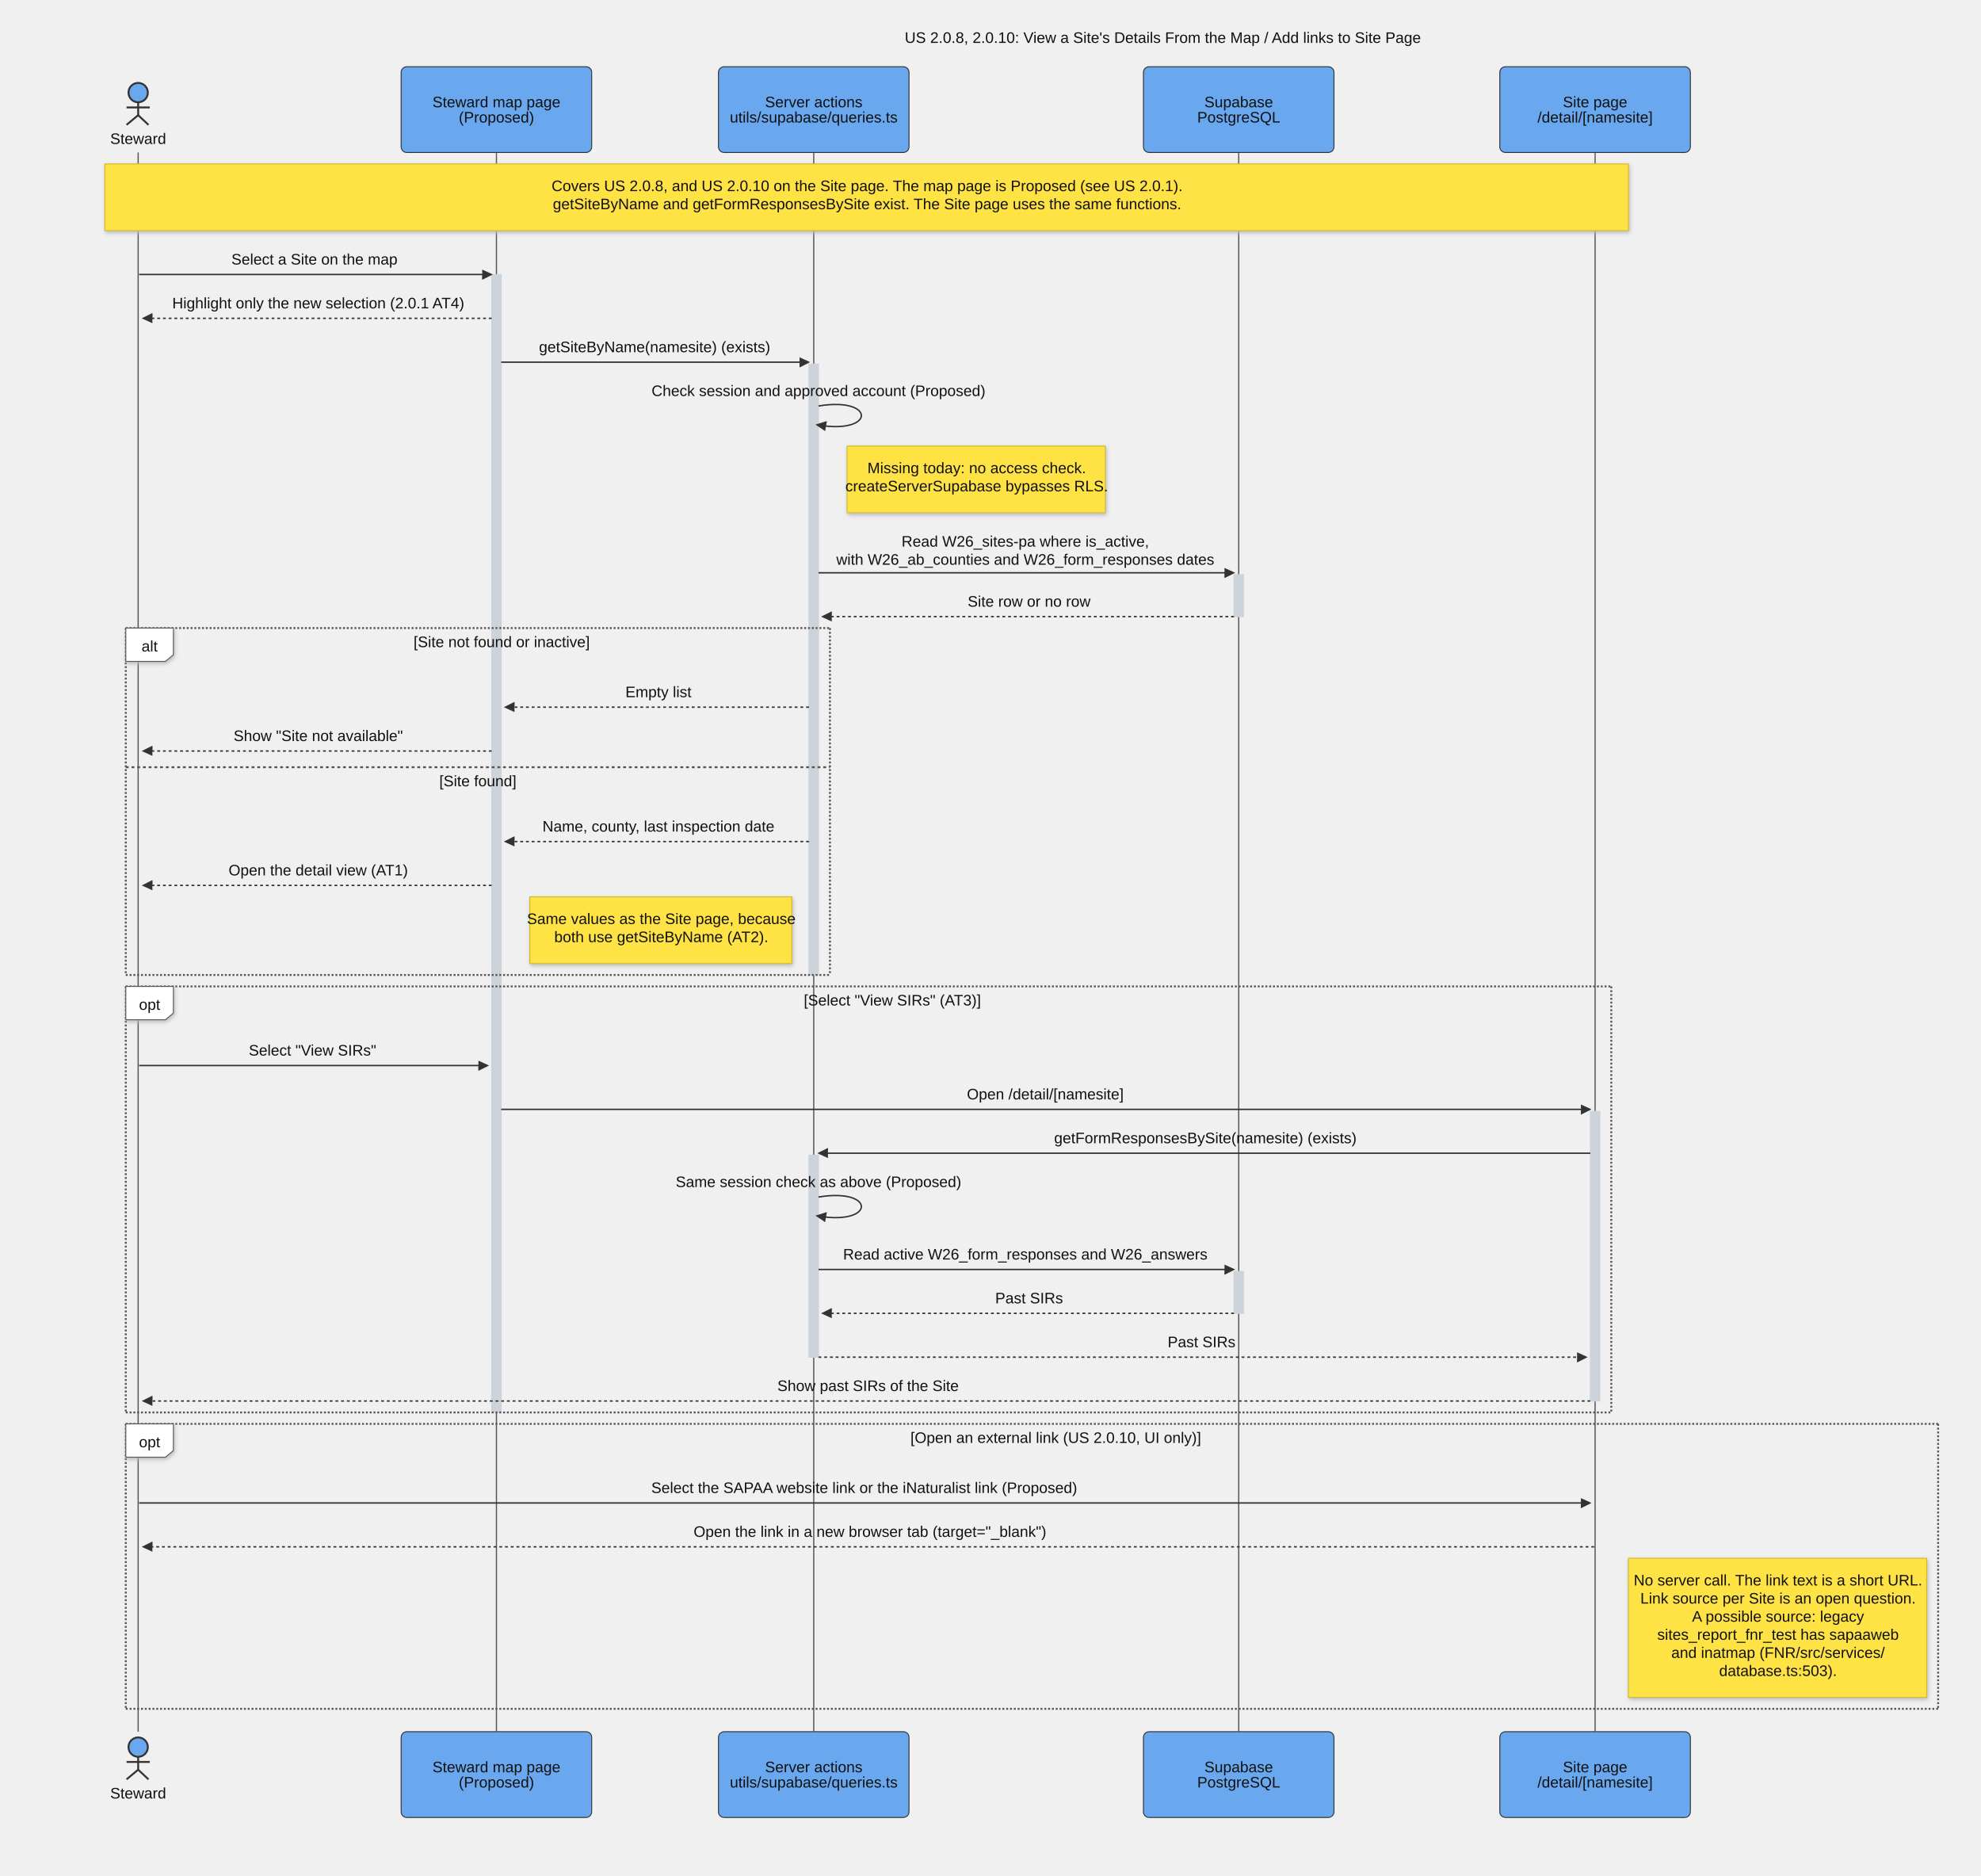
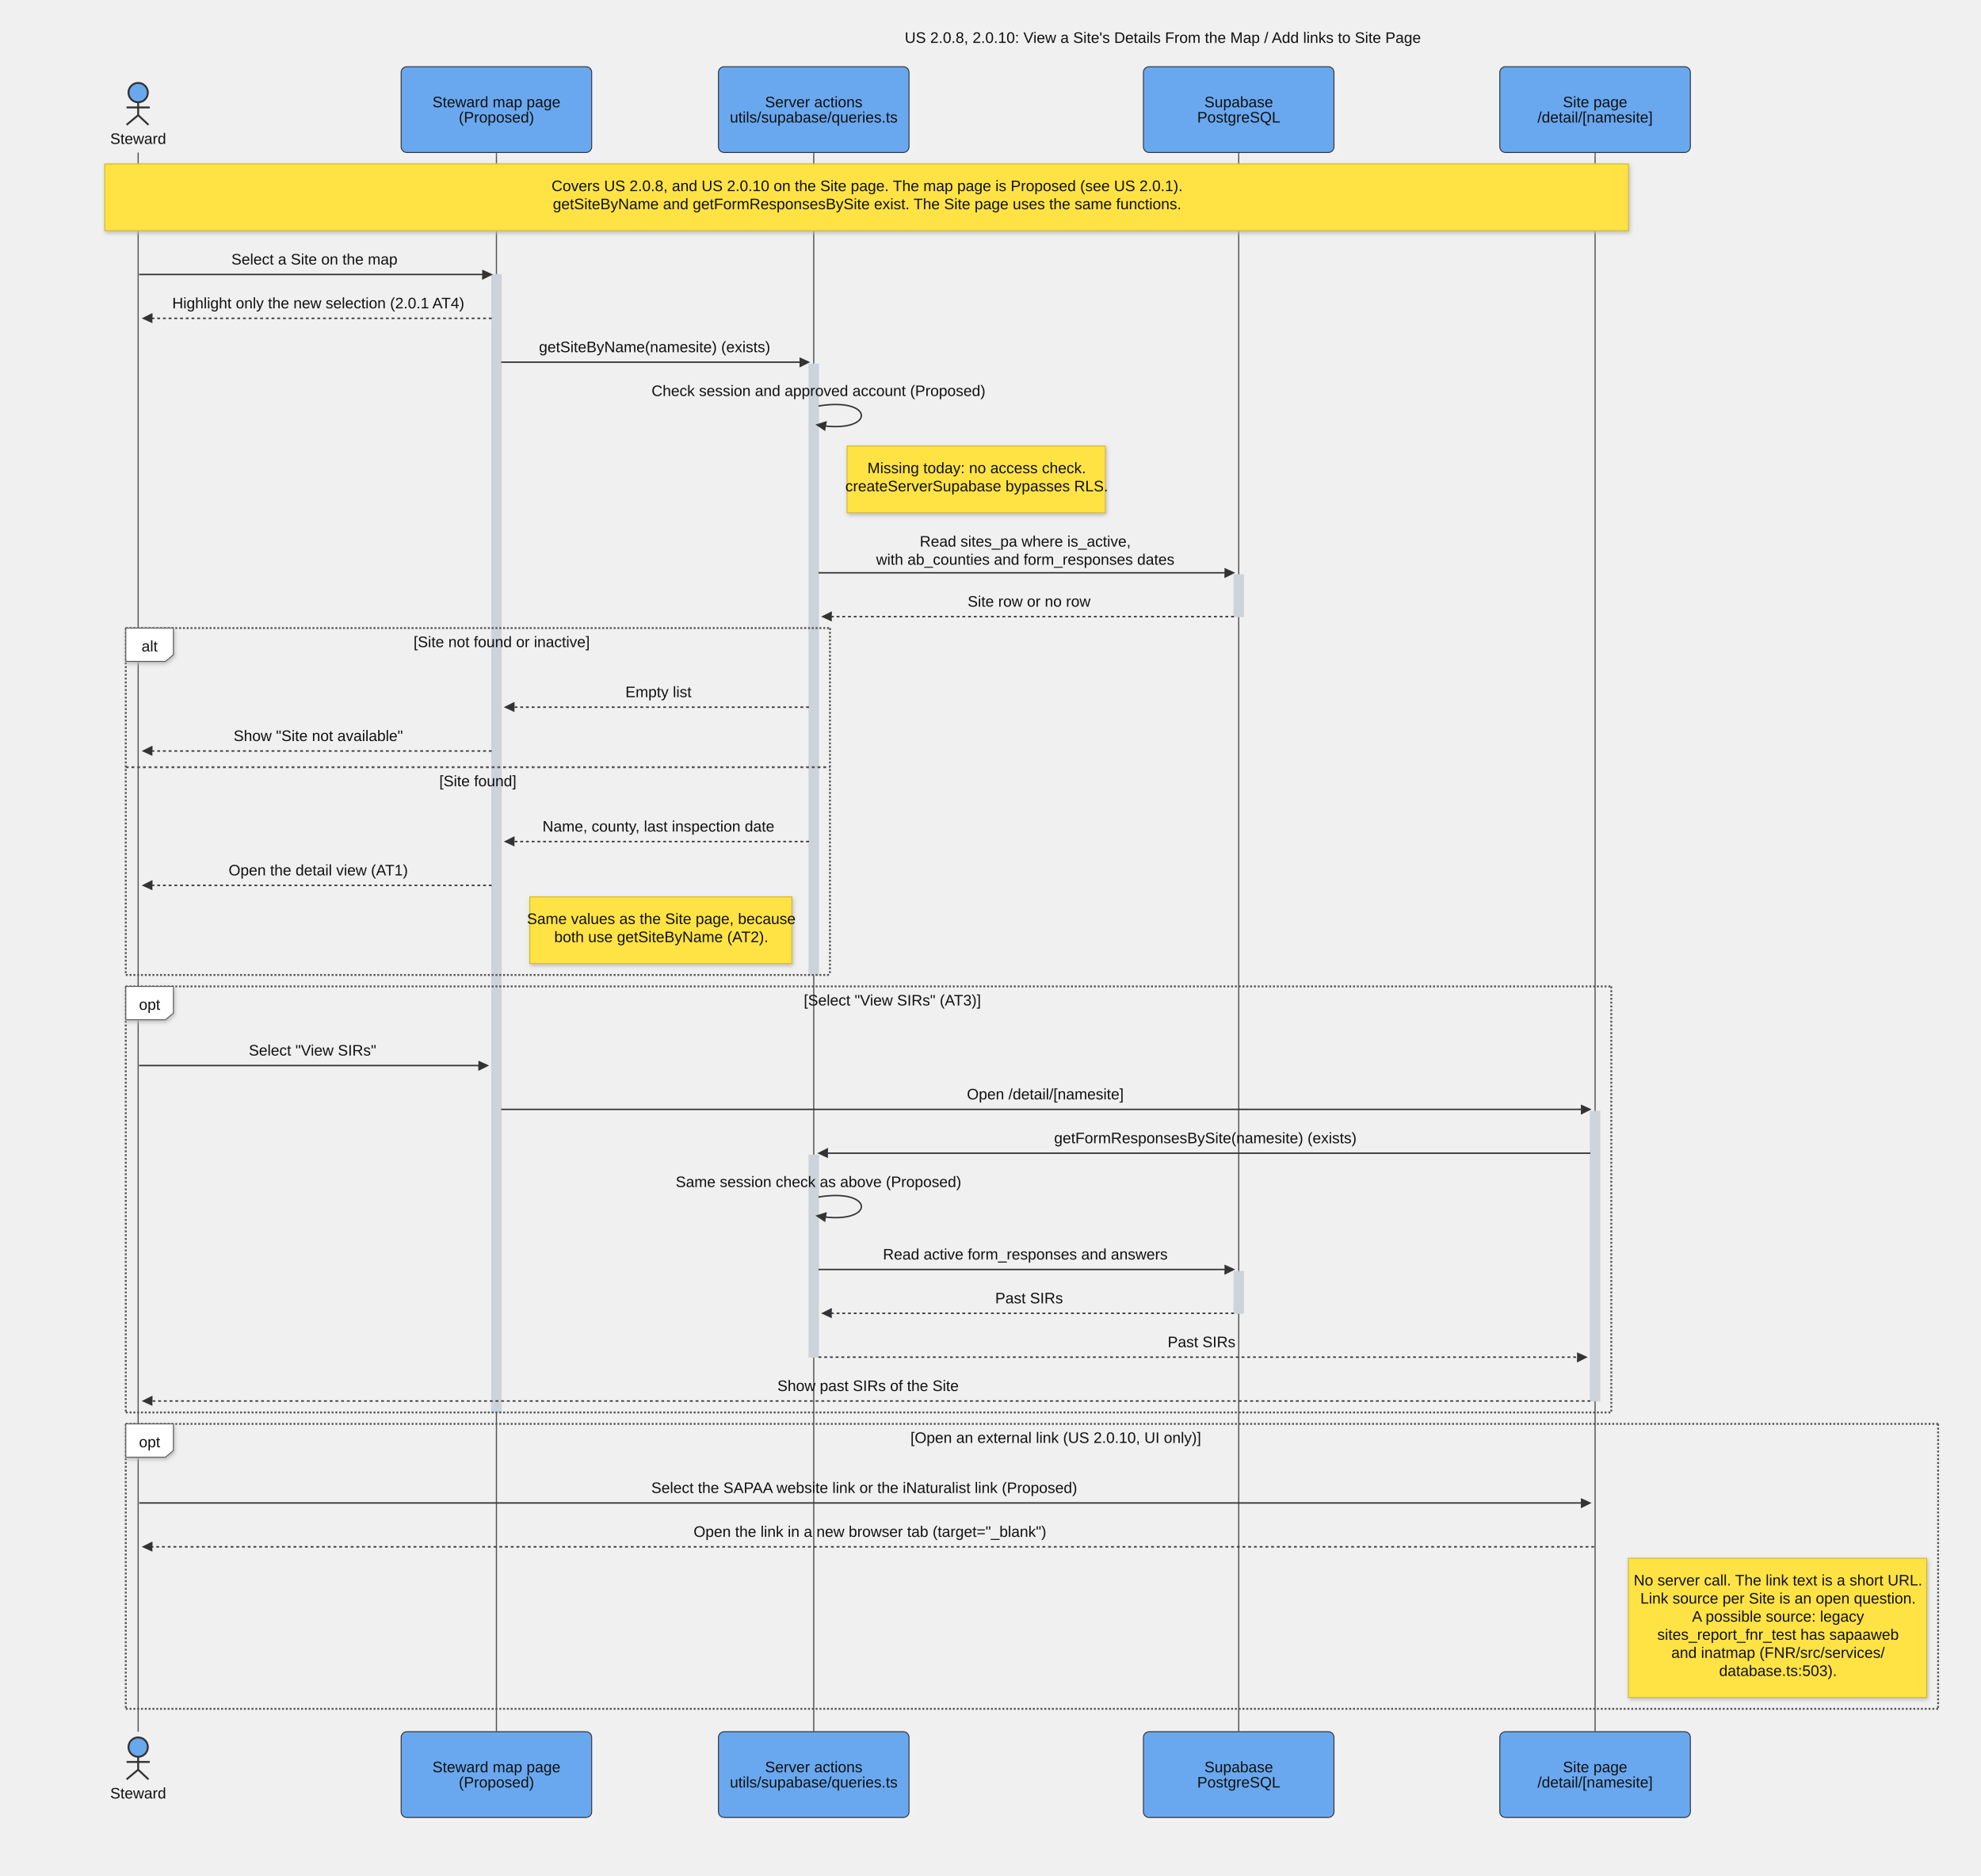
<svg xmlns="http://www.w3.org/2000/svg" id="my-svg" width="100%" style="max-width: 2079px; background-color: white;" viewBox="-45 -70 2079 1968" role="graphics-document document" aria-roledescription="sequence">
  <g>
    <rect x="1529" y="1747" fill="#eaeaea" stroke="#666" width="200" height="90" name="Site" rx="6" ry="6" class="actor actor-bottom" data-look="neo" filter="url(#my-svg-drop-shadow)" />
    <text x="1629" y="1792" dominant-baseline="central" alignment-baseline="central" class="actor actor-box" style="text-anchor: middle; font-size: 16px; font-weight: 400;">
      <tspan x="1629" dy="-8">Site page</tspan>
    </text>
    <text x="1629" y="1792" dominant-baseline="central" alignment-baseline="central" class="actor actor-box" style="text-anchor: middle; font-size: 16px; font-weight: 400;">
      <tspan x="1629" dy="8">/detail/[namesite]</tspan>
    </text>
  </g>
  <g>
    <rect x="1155" y="1747" fill="#eaeaea" stroke="#666" width="200" height="90" name="DB" rx="6" ry="6" class="actor actor-bottom" data-look="neo" filter="url(#my-svg-drop-shadow)" />
    <text x="1255" y="1792" dominant-baseline="central" alignment-baseline="central" class="actor actor-box" style="text-anchor: middle; font-size: 16px; font-weight: 400;">
      <tspan x="1255" dy="-8">Supabase</tspan>
    </text>
    <text x="1255" y="1792" dominant-baseline="central" alignment-baseline="central" class="actor actor-box" style="text-anchor: middle; font-size: 16px; font-weight: 400;">
      <tspan x="1255" dy="8">PostgreSQL</tspan>
    </text>
  </g>
  <g>
    <rect x="709" y="1747" fill="#eaeaea" stroke="#666" width="200" height="90" name="Actions" rx="6" ry="6" class="actor actor-bottom" data-look="neo" filter="url(#my-svg-drop-shadow)" />
    <text x="809" y="1792" dominant-baseline="central" alignment-baseline="central" class="actor actor-box" style="text-anchor: middle; font-size: 16px; font-weight: 400;">
      <tspan x="809" dy="-8">Server actions</tspan>
    </text>
    <text x="809" y="1792" dominant-baseline="central" alignment-baseline="central" class="actor actor-box" style="text-anchor: middle; font-size: 16px; font-weight: 400;">
      <tspan x="809" dy="8">utils/supabase/queries.ts</tspan>
    </text>
  </g>
  <g>
    <rect x="376" y="1747" fill="#eaeaea" stroke="#666" width="200" height="90" name="Map" rx="6" ry="6" class="actor actor-bottom" data-look="neo" filter="url(#my-svg-drop-shadow)" />
    <text x="476" y="1792" dominant-baseline="central" alignment-baseline="central" class="actor actor-box" style="text-anchor: middle; font-size: 16px; font-weight: 400;">
      <tspan x="476" dy="-8">Steward map page</tspan>
    </text>
    <text x="476" y="1792" dominant-baseline="central" alignment-baseline="central" class="actor actor-box" style="text-anchor: middle; font-size: 16px; font-weight: 400;">
      <tspan x="476" dy="8">(Proposed)</tspan>
    </text>
  </g>
  <g />
  <g>
    <line id="actor4" x1="1629" y1="90" x2="1629" y2="1747" class="actor-line 200" stroke-width="0.5px" stroke="#999" name="Site" data-et="life-line" data-id="Site" />
    <g id="root-4" data-look="neo" data-et="participant" data-type="participant" data-id="Site">
      <rect x="1529" y="0" fill="#eaeaea" stroke="#666" width="200" height="90" name="Site" rx="6" ry="6" class="actor actor-top" data-look="neo" filter="url(#my-svg-drop-shadow)" />
      <text x="1629" y="45" dominant-baseline="central" alignment-baseline="central" class="actor actor-box" style="text-anchor: middle; font-size: 16px; font-weight: 400;">
        <tspan x="1629" dy="-8">Site page</tspan>
      </text>
      <text x="1629" y="45" dominant-baseline="central" alignment-baseline="central" class="actor actor-box" style="text-anchor: middle; font-size: 16px; font-weight: 400;">
        <tspan x="1629" dy="8">/detail/[namesite]</tspan>
      </text>
    </g>
  </g>
  <g>
    <line id="actor3" x1="1255" y1="90" x2="1255" y2="1747" class="actor-line 200" stroke-width="0.5px" stroke="#999" name="DB" data-et="life-line" data-id="DB" />
    <g id="root-3" data-look="neo" data-et="participant" data-type="participant" data-id="DB">
      <rect x="1155" y="0" fill="#eaeaea" stroke="#666" width="200" height="90" name="DB" rx="6" ry="6" class="actor actor-top" data-look="neo" filter="url(#my-svg-drop-shadow)" />
      <text x="1255" y="45" dominant-baseline="central" alignment-baseline="central" class="actor actor-box" style="text-anchor: middle; font-size: 16px; font-weight: 400;">
        <tspan x="1255" dy="-8">Supabase</tspan>
      </text>
      <text x="1255" y="45" dominant-baseline="central" alignment-baseline="central" class="actor actor-box" style="text-anchor: middle; font-size: 16px; font-weight: 400;">
        <tspan x="1255" dy="8">PostgreSQL</tspan>
      </text>
    </g>
  </g>
  <g>
    <line id="actor2" x1="809" y1="90" x2="809" y2="1747" class="actor-line 200" stroke-width="0.5px" stroke="#999" name="Actions" data-et="life-line" data-id="Actions" />
    <g id="root-2" data-look="neo" data-et="participant" data-type="participant" data-id="Actions">
      <rect x="709" y="0" fill="#eaeaea" stroke="#666" width="200" height="90" name="Actions" rx="6" ry="6" class="actor actor-top" data-look="neo" filter="url(#my-svg-drop-shadow)" />
      <text x="809" y="45" dominant-baseline="central" alignment-baseline="central" class="actor actor-box" style="text-anchor: middle; font-size: 16px; font-weight: 400;">
        <tspan x="809" dy="-8">Server actions</tspan>
      </text>
      <text x="809" y="45" dominant-baseline="central" alignment-baseline="central" class="actor actor-box" style="text-anchor: middle; font-size: 16px; font-weight: 400;">
        <tspan x="809" dy="8">utils/supabase/queries.ts</tspan>
      </text>
    </g>
  </g>
  <g>
    <line id="actor1" x1="476" y1="90" x2="476" y2="1747" class="actor-line 200" stroke-width="0.5px" stroke="#999" name="Map" data-et="life-line" data-id="Map" />
    <g id="root-1" data-look="neo" data-et="participant" data-type="participant" data-id="Map">
      <rect x="376" y="0" fill="#eaeaea" stroke="#666" width="200" height="90" name="Map" rx="6" ry="6" class="actor actor-top" data-look="neo" filter="url(#my-svg-drop-shadow)" />
      <text x="476" y="45" dominant-baseline="central" alignment-baseline="central" class="actor actor-box" style="text-anchor: middle; font-size: 16px; font-weight: 400;">
        <tspan x="476" dy="-8">Steward map page</tspan>
      </text>
      <text x="476" y="45" dominant-baseline="central" alignment-baseline="central" class="actor actor-box" style="text-anchor: middle; font-size: 16px; font-weight: 400;">
        <tspan x="476" dy="8">(Proposed)</tspan>
      </text>
    </g>
  </g>
  <g>
    <line id="actor0" x1="100" y1="90" x2="100" y2="1747" class="actor-line 200" stroke-width="0.5px" stroke="#999" name="Steward" data-et="life-line" data-id="Steward" />
  </g>
  <style>#my-svg{font-family:"trebuchet ms",verdana,arial,sans-serif;font-size:16px;fill:#111111;}@keyframes edge-animation-frame{from{stroke-dashoffset:0;}}@keyframes dash{to{stroke-dashoffset:0;}}#my-svg .edge-animation-slow{stroke-dasharray:9,5!important;stroke-dashoffset:900;animation:dash 50s linear infinite;stroke-linecap:round;}#my-svg .edge-animation-fast{stroke-dasharray:9,5!important;stroke-dashoffset:900;animation:dash 20s linear infinite;stroke-linecap:round;}#my-svg .error-icon{fill:hsl(31.791, 80.723%, 72.451%);}#my-svg .error-text{fill:rgb(13.542, 66.864, 126.958);stroke:rgb(13.542, 66.864, 126.958);}#my-svg .edge-thickness-normal{stroke-width:1px;}#my-svg .edge-thickness-thick{stroke-width:3.5px;}#my-svg .edge-pattern-solid{stroke-dasharray:0;}#my-svg .edge-thickness-invisible{stroke-width:0;fill:none;}#my-svg .edge-pattern-dashed{stroke-dasharray:3;}#my-svg .edge-pattern-dotted{stroke-dasharray:2;}#my-svg .marker{fill:#000000;stroke:#000000;}#my-svg .marker.cross{stroke:#000000;}#my-svg svg{font-family:"trebuchet ms",verdana,arial,sans-serif;font-size:16px;}#my-svg p{margin:0;}#my-svg .actor{stroke:#333333;fill:#69a8ef;stroke-width:1;}#my-svg rect.actor.outer-path[data-look="neo"]{filter:drop-shadow( 1px 2px 2px rgba(185,185,185,1));}#my-svg rect.note[data-look="neo"]{stroke:#d4ba24;fill:#ffe344;filter:drop-shadow( 1px 2px 2px rgba(185,185,185,1));}#my-svg text.actor&gt;tspan{fill:#111111;stroke:none;}#my-svg .actor-line{stroke:#555555;}#my-svg .innerArc{stroke-width:1.5;stroke-dasharray:none;}#my-svg .messageLine0{stroke-width:1.5;stroke-dasharray:none;stroke:#333333;}#my-svg .messageLine1{stroke-width:1.5;stroke-dasharray:2,2;stroke:#333333;}#my-svg [id$="-arrowhead"] path{fill:#333333;stroke:#333333;}#my-svg .sequenceNumber{fill:#ffffff;}#my-svg [id$="-sequencenumber"]{fill:#333333;}#my-svg [id$="-crosshead"] path{fill:#333333;stroke:#333333;}#my-svg .messageText{fill:#111111;stroke:none;}#my-svg .labelBox{stroke:#555555;fill:#ffffff;filter:drop-shadow( 1px 2px 2px rgba(185,185,185,1));}#my-svg .labelText,#my-svg .labelText&gt;tspan{fill:#111111;stroke:none;}#my-svg .loopText,#my-svg .loopText&gt;tspan{fill:#111111;stroke:none;}#my-svg .sectionTitle,#my-svg .sectionTitle&gt;tspan{fill:#111111;stroke:none;}#my-svg .loopLine{stroke-width:2px;stroke-dasharray:2,2;stroke:#555555;fill:#555555;}#my-svg .note{stroke:#d4ba24;fill:#ffe344;}#my-svg .noteText,#my-svg .noteText&gt;tspan{fill:#111111;stroke:none;}#my-svg .activation0{fill:#cdd3db;stroke:#cdd3db;}#my-svg .activation1{fill:#cdd3db;stroke:#cdd3db;}#my-svg .activation2{fill:#cdd3db;stroke:#cdd3db;}#my-svg .actorPopupMenu{position:absolute;}#my-svg .actorPopupMenuPanel{position:absolute;fill:#69a8ef;box-shadow:0px 8px 16px 0px rgba(0,0,0,0.2);filter:drop-shadow(3px 5px 2px rgb(0 0 0 / 0.4));}#my-svg .actor-man circle,#my-svg line{fill:#69a8ef;stroke-width:2px;}#my-svg g rect.rect{filter:drop-shadow( 1px 2px 2px rgba(185,185,185,1));stroke:#333333;}#my-svg .node .neo-node{stroke:#333333;}#my-svg [data-look="neo"].node rect,#my-svg [data-look="neo"].cluster rect,#my-svg [data-look="neo"].node polygon{stroke:url(#my-svg-gradient);filter:drop-shadow( 1px 2px 2px rgba(185,185,185,1));}#my-svg [data-look="neo"].swimlane.cluster rect{filter:none;}#my-svg [data-look="neo"].node path{stroke:url(#my-svg-gradient);stroke-width:1px;}#my-svg [data-look="neo"].node .outer-path{filter:drop-shadow( 1px 2px 2px rgba(185,185,185,1));}#my-svg [data-look="neo"].node .neo-line path{stroke:#333333;filter:none;}#my-svg [data-look="neo"].node circle{stroke:url(#my-svg-gradient);filter:drop-shadow( 1px 2px 2px rgba(185,185,185,1));}#my-svg [data-look="neo"].node circle .state-start{fill:#000000;}#my-svg [data-look="neo"].icon-shape .icon{fill:url(#my-svg-gradient);filter:drop-shadow( 1px 2px 2px rgba(185,185,185,1));}#my-svg [data-look="neo"].icon-shape .icon-neo path{stroke:url(#my-svg-gradient);filter:drop-shadow( 1px 2px 2px rgba(185,185,185,1));}#my-svg .actor-line{stroke-dasharray:10,10!important;stroke-width:1.25px!important;}#my-svg :root{--mermaid-font-family:"trebuchet ms",verdana,arial,sans-serif;}</style>
  <g />
  <defs>
    <symbol id="my-svg-computer" width="24" height="24">
      <path transform="scale(.5)" d="M2 2v13h20v-13h-20zm18 11h-16v-9h16v9zm-10.228 6l.466-1h3.524l.467 1h-4.457zm14.228 3h-24l2-6h2.104l-1.33 4h18.45l-1.297-4h2.073l2 6zm-5-10h-14v-7h14v7z" />
    </symbol>
  </defs>
  <defs>
    <symbol id="my-svg-database" fill-rule="evenodd" clip-rule="evenodd">
      <path transform="scale(.5)" d="M12.258.001l.256.004.255.005.253.008.251.01.249.012.247.015.246.016.242.019.241.02.239.023.236.024.233.027.231.028.229.031.225.032.223.034.22.036.217.038.214.04.211.041.208.043.205.045.201.046.198.048.194.05.191.051.187.053.183.054.18.056.175.057.172.059.168.06.163.061.16.063.155.064.15.066.074.033.073.033.071.034.07.034.069.035.068.035.067.035.066.035.064.036.064.036.062.036.06.036.06.037.058.037.058.037.055.038.055.038.053.038.052.038.051.039.05.039.048.039.047.039.045.04.044.04.043.04.041.04.04.041.039.041.037.041.036.041.034.041.033.042.032.042.03.042.029.042.027.042.026.043.024.043.023.043.021.043.02.043.018.044.017.043.015.044.013.044.012.044.011.045.009.044.007.045.006.045.004.045.002.045.001.045v17l-.001.045-.002.045-.004.045-.006.045-.007.045-.009.044-.011.045-.012.044-.013.044-.015.044-.017.043-.018.044-.02.043-.021.043-.023.043-.024.043-.026.043-.027.042-.029.042-.03.042-.032.042-.033.042-.034.041-.036.041-.037.041-.039.041-.04.041-.041.04-.043.04-.044.04-.045.04-.047.039-.048.039-.05.039-.051.039-.052.038-.053.038-.055.038-.055.038-.058.037-.058.037-.06.037-.06.036-.062.036-.064.036-.064.036-.066.035-.067.035-.068.035-.069.035-.07.034-.071.034-.073.033-.074.033-.15.066-.155.064-.16.063-.163.061-.168.06-.172.059-.175.057-.18.056-.183.054-.187.053-.191.051-.194.05-.198.048-.201.046-.205.045-.208.043-.211.041-.214.04-.217.038-.22.036-.223.034-.225.032-.229.031-.231.028-.233.027-.236.024-.239.023-.241.02-.242.019-.246.016-.247.015-.249.012-.251.01-.253.008-.255.005-.256.004-.258.001-.258-.001-.256-.004-.255-.005-.253-.008-.251-.01-.249-.012-.247-.015-.245-.016-.243-.019-.241-.02-.238-.023-.236-.024-.234-.027-.231-.028-.228-.031-.226-.032-.223-.034-.22-.036-.217-.038-.214-.04-.211-.041-.208-.043-.204-.045-.201-.046-.198-.048-.195-.05-.19-.051-.187-.053-.184-.054-.179-.056-.176-.057-.172-.059-.167-.06-.164-.061-.159-.063-.155-.064-.151-.066-.074-.033-.072-.033-.072-.034-.07-.034-.069-.035-.068-.035-.067-.035-.066-.035-.064-.036-.063-.036-.062-.036-.061-.036-.06-.037-.058-.037-.057-.037-.056-.038-.055-.038-.053-.038-.052-.038-.051-.039-.049-.039-.049-.039-.046-.039-.046-.04-.044-.04-.043-.04-.041-.04-.04-.041-.039-.041-.037-.041-.036-.041-.034-.041-.033-.042-.032-.042-.03-.042-.029-.042-.027-.042-.026-.043-.024-.043-.023-.043-.021-.043-.02-.043-.018-.044-.017-.043-.015-.044-.013-.044-.012-.044-.011-.045-.009-.044-.007-.045-.006-.045-.004-.045-.002-.045-.001-.045v-17l.001-.045.002-.045.004-.045.006-.045.007-.045.009-.044.011-.045.012-.044.013-.044.015-.044.017-.043.018-.044.02-.043.021-.043.023-.043.024-.043.026-.043.027-.042.029-.042.03-.042.032-.042.033-.042.034-.041.036-.041.037-.041.039-.041.04-.041.041-.04.043-.04.044-.04.046-.04.046-.039.049-.039.049-.039.051-.039.052-.038.053-.038.055-.038.056-.038.057-.037.058-.037.06-.037.061-.036.062-.036.063-.036.064-.036.066-.035.067-.035.068-.035.069-.035.07-.034.072-.034.072-.033.074-.033.151-.066.155-.064.159-.063.164-.061.167-.06.172-.059.176-.057.179-.056.184-.054.187-.053.19-.051.195-.05.198-.048.201-.046.204-.045.208-.043.211-.041.214-.04.217-.038.22-.036.223-.034.226-.032.228-.031.231-.028.234-.027.236-.024.238-.023.241-.02.243-.019.245-.016.247-.015.249-.012.251-.01.253-.008.255-.005.256-.004.258-.001.258.001zm-9.258 20.499v.01l.001.021.003.021.004.022.005.021.006.022.007.022.009.023.01.022.011.023.012.023.013.023.015.023.016.024.017.023.018.024.019.024.021.024.022.025.023.024.024.025.052.049.056.05.061.051.066.051.07.051.075.051.079.052.084.052.088.052.092.052.097.052.102.051.105.052.11.052.114.051.119.051.123.051.127.05.131.05.135.05.139.048.144.049.147.047.152.047.155.047.16.045.163.045.167.043.171.043.176.041.178.041.183.039.187.039.19.037.194.035.197.035.202.033.204.031.209.03.212.029.216.027.219.025.222.024.226.021.23.02.233.018.236.016.24.015.243.012.246.01.249.008.253.005.256.004.259.001.26-.001.257-.004.254-.005.25-.008.247-.011.244-.012.241-.014.237-.016.233-.018.231-.021.226-.021.224-.024.22-.026.216-.027.212-.028.21-.031.205-.031.202-.034.198-.034.194-.036.191-.037.187-.039.183-.04.179-.04.175-.042.172-.043.168-.044.163-.045.16-.046.155-.046.152-.047.148-.048.143-.049.139-.049.136-.05.131-.05.126-.05.123-.051.118-.052.114-.051.11-.052.106-.052.101-.052.096-.052.092-.052.088-.053.083-.051.079-.052.074-.052.07-.051.065-.051.06-.051.056-.05.051-.05.023-.024.023-.025.021-.024.02-.024.019-.024.018-.024.017-.024.015-.023.014-.024.013-.023.012-.023.01-.023.01-.022.008-.022.006-.022.006-.022.004-.022.004-.021.001-.021.001-.021v-4.127l-.077.055-.08.053-.083.054-.085.053-.087.052-.09.052-.093.051-.095.05-.097.05-.1.049-.102.049-.105.048-.106.047-.109.047-.111.046-.114.045-.115.045-.118.044-.12.043-.122.042-.124.042-.126.041-.128.04-.13.04-.132.038-.134.038-.135.037-.138.037-.139.035-.142.035-.143.034-.144.033-.147.032-.148.031-.15.03-.151.03-.153.029-.154.027-.156.027-.158.026-.159.025-.161.024-.162.023-.163.022-.165.021-.166.02-.167.019-.169.018-.169.017-.171.016-.173.015-.173.014-.175.013-.175.012-.177.011-.178.01-.179.008-.179.008-.181.006-.182.005-.182.004-.184.003-.184.002h-.37l-.184-.002-.184-.003-.182-.004-.182-.005-.181-.006-.179-.008-.179-.008-.178-.01-.176-.011-.176-.012-.175-.013-.173-.014-.172-.015-.171-.016-.17-.017-.169-.018-.167-.019-.166-.02-.165-.021-.163-.022-.162-.023-.161-.024-.159-.025-.157-.026-.156-.027-.155-.027-.153-.029-.151-.03-.15-.03-.148-.031-.146-.032-.145-.033-.143-.034-.141-.035-.14-.035-.137-.037-.136-.037-.134-.038-.132-.038-.13-.04-.128-.04-.126-.041-.124-.042-.122-.042-.12-.044-.117-.043-.116-.045-.113-.045-.112-.046-.109-.047-.106-.047-.105-.048-.102-.049-.1-.049-.097-.05-.095-.05-.093-.052-.09-.051-.087-.052-.085-.053-.083-.054-.08-.054-.077-.054v4.127zm0-5.654v.011l.001.021.003.021.004.021.005.022.006.022.007.022.009.022.01.022.011.023.012.023.013.023.015.024.016.023.017.024.018.024.019.024.021.024.022.024.023.025.024.024.052.05.056.05.061.05.066.051.07.051.075.052.079.051.084.052.088.052.092.052.097.052.102.052.105.052.11.051.114.051.119.052.123.05.127.051.131.05.135.049.139.049.144.048.147.048.152.047.155.046.16.045.163.045.167.044.171.042.176.042.178.04.183.04.187.038.19.037.194.036.197.034.202.033.204.032.209.03.212.028.216.027.219.025.222.024.226.022.23.02.233.018.236.016.24.014.243.012.246.01.249.008.253.006.256.003.259.001.26-.001.257-.003.254-.006.25-.008.247-.01.244-.012.241-.015.237-.016.233-.018.231-.02.226-.022.224-.024.22-.025.216-.027.212-.029.21-.03.205-.032.202-.033.198-.035.194-.036.191-.037.187-.039.183-.039.179-.041.175-.042.172-.043.168-.044.163-.045.16-.045.155-.047.152-.047.148-.048.143-.048.139-.05.136-.049.131-.05.126-.051.123-.051.118-.051.114-.052.11-.052.106-.052.101-.052.096-.052.092-.052.088-.052.083-.052.079-.052.074-.051.07-.052.065-.051.06-.05.056-.051.051-.049.023-.025.023-.024.021-.025.02-.024.019-.024.018-.024.017-.024.015-.023.014-.023.013-.024.012-.022.01-.023.01-.023.008-.022.006-.022.006-.022.004-.021.004-.022.001-.021.001-.021v-4.139l-.077.054-.08.054-.083.054-.085.052-.087.053-.09.051-.093.051-.095.051-.097.05-.1.049-.102.049-.105.048-.106.047-.109.047-.111.046-.114.045-.115.044-.118.044-.12.044-.122.042-.124.042-.126.041-.128.04-.13.039-.132.039-.134.038-.135.037-.138.036-.139.036-.142.035-.143.033-.144.033-.147.033-.148.031-.15.03-.151.03-.153.028-.154.028-.156.027-.158.026-.159.025-.161.024-.162.023-.163.022-.165.021-.166.02-.167.019-.169.018-.169.017-.171.016-.173.015-.173.014-.175.013-.175.012-.177.011-.178.009-.179.009-.179.007-.181.007-.182.005-.182.004-.184.003-.184.002h-.37l-.184-.002-.184-.003-.182-.004-.182-.005-.181-.007-.179-.007-.179-.009-.178-.009-.176-.011-.176-.012-.175-.013-.173-.014-.172-.015-.171-.016-.17-.017-.169-.018-.167-.019-.166-.02-.165-.021-.163-.022-.162-.023-.161-.024-.159-.025-.157-.026-.156-.027-.155-.028-.153-.028-.151-.03-.15-.03-.148-.031-.146-.033-.145-.033-.143-.033-.141-.035-.14-.036-.137-.036-.136-.037-.134-.038-.132-.039-.13-.039-.128-.04-.126-.041-.124-.042-.122-.043-.12-.043-.117-.044-.116-.044-.113-.046-.112-.046-.109-.046-.106-.047-.105-.048-.102-.049-.1-.049-.097-.05-.095-.051-.093-.051-.09-.051-.087-.053-.085-.052-.083-.054-.08-.054-.077-.054v4.139zm0-5.666v.011l.001.02.003.022.004.021.005.022.006.021.007.022.009.023.01.022.011.023.012.023.013.023.015.023.016.024.017.024.018.023.019.024.021.025.022.024.023.024.024.025.052.05.056.05.061.05.066.051.07.051.075.052.079.051.084.052.088.052.092.052.097.052.102.052.105.051.11.052.114.051.119.051.123.051.127.05.131.05.135.05.139.049.144.048.147.048.152.047.155.046.16.045.163.045.167.043.171.043.176.042.178.04.183.04.187.038.19.037.194.036.197.034.202.033.204.032.209.03.212.028.216.027.219.025.222.024.226.021.23.02.233.018.236.017.24.014.243.012.246.01.249.008.253.006.256.003.259.001.26-.001.257-.003.254-.006.25-.008.247-.01.244-.013.241-.014.237-.016.233-.018.231-.02.226-.022.224-.024.22-.025.216-.027.212-.029.21-.03.205-.032.202-.033.198-.035.194-.036.191-.037.187-.039.183-.039.179-.041.175-.042.172-.043.168-.044.163-.045.16-.045.155-.047.152-.047.148-.048.143-.049.139-.049.136-.049.131-.051.126-.05.123-.051.118-.052.114-.051.11-.052.106-.052.101-.052.096-.052.092-.052.088-.052.083-.052.079-.052.074-.052.07-.051.065-.051.06-.051.056-.05.051-.049.023-.025.023-.025.021-.024.02-.024.019-.024.018-.024.017-.024.015-.023.014-.024.013-.023.012-.023.01-.022.01-.023.008-.022.006-.022.006-.022.004-.022.004-.021.001-.021.001-.021v-4.153l-.077.054-.08.054-.083.053-.085.053-.087.053-.09.051-.093.051-.095.051-.097.05-.1.049-.102.048-.105.048-.106.048-.109.046-.111.046-.114.046-.115.044-.118.044-.12.043-.122.043-.124.042-.126.041-.128.04-.13.039-.132.039-.134.038-.135.037-.138.036-.139.036-.142.034-.143.034-.144.033-.147.032-.148.032-.15.03-.151.03-.153.028-.154.028-.156.027-.158.026-.159.024-.161.024-.162.023-.163.023-.165.021-.166.02-.167.019-.169.018-.169.017-.171.016-.173.015-.173.014-.175.013-.175.012-.177.01-.178.01-.179.009-.179.007-.181.006-.182.006-.182.004-.184.003-.184.001-.185.001-.185-.001-.184-.001-.184-.003-.182-.004-.182-.006-.181-.006-.179-.007-.179-.009-.178-.01-.176-.01-.176-.012-.175-.013-.173-.014-.172-.015-.171-.016-.17-.017-.169-.018-.167-.019-.166-.02-.165-.021-.163-.023-.162-.023-.161-.024-.159-.024-.157-.026-.156-.027-.155-.028-.153-.028-.151-.03-.15-.03-.148-.032-.146-.032-.145-.033-.143-.034-.141-.034-.14-.036-.137-.036-.136-.037-.134-.038-.132-.039-.13-.039-.128-.041-.126-.041-.124-.041-.122-.043-.12-.043-.117-.044-.116-.044-.113-.046-.112-.046-.109-.046-.106-.048-.105-.048-.102-.048-.1-.05-.097-.049-.095-.051-.093-.051-.09-.052-.087-.052-.085-.053-.083-.053-.08-.054-.077-.054v4.153zm8.74-8.179l-.257.004-.254.005-.25.008-.247.011-.244.012-.241.014-.237.016-.233.018-.231.021-.226.022-.224.023-.22.026-.216.027-.212.028-.21.031-.205.032-.202.033-.198.034-.194.036-.191.038-.187.038-.183.04-.179.041-.175.042-.172.043-.168.043-.163.045-.16.046-.155.046-.152.048-.148.048-.143.048-.139.049-.136.05-.131.05-.126.051-.123.051-.118.051-.114.052-.11.052-.106.052-.101.052-.096.052-.092.052-.088.052-.083.052-.079.052-.074.051-.07.052-.065.051-.06.05-.056.05-.051.05-.023.025-.023.024-.021.024-.02.025-.019.024-.018.024-.017.023-.015.024-.014.023-.013.023-.012.023-.01.023-.01.022-.008.022-.006.023-.006.021-.004.022-.004.021-.001.021-.001.021.001.021.001.021.004.021.004.022.006.021.006.023.008.022.01.022.01.023.012.023.013.023.014.023.015.024.017.023.018.024.019.024.02.025.021.024.023.024.023.025.051.05.056.05.06.05.065.051.07.052.074.051.079.052.083.052.088.052.092.052.096.052.101.052.106.052.11.052.114.052.118.051.123.051.126.051.131.05.136.05.139.049.143.048.148.048.152.048.155.046.16.046.163.045.168.043.172.043.175.042.179.041.183.04.187.038.191.038.194.036.198.034.202.033.205.032.21.031.212.028.216.027.22.026.224.023.226.022.231.021.233.018.237.016.241.014.244.012.247.011.25.008.254.005.257.004.26.001.26-.001.257-.004.254-.005.25-.008.247-.011.244-.012.241-.014.237-.016.233-.018.231-.021.226-.022.224-.023.22-.026.216-.027.212-.028.21-.031.205-.032.202-.033.198-.034.194-.036.191-.038.187-.038.183-.04.179-.041.175-.042.172-.043.168-.043.163-.045.16-.046.155-.046.152-.048.148-.048.143-.048.139-.049.136-.05.131-.05.126-.051.123-.051.118-.051.114-.052.11-.052.106-.052.101-.052.096-.052.092-.052.088-.052.083-.052.079-.052.074-.051.07-.052.065-.051.06-.05.056-.05.051-.05.023-.025.023-.024.021-.024.02-.025.019-.024.018-.024.017-.023.015-.024.014-.023.013-.023.012-.023.01-.023.01-.022.008-.022.006-.023.006-.021.004-.022.004-.021.001-.021.001-.021-.001-.021-.001-.021-.004-.021-.004-.022-.006-.021-.006-.023-.008-.022-.01-.022-.01-.023-.012-.023-.013-.023-.014-.023-.015-.024-.017-.023-.018-.024-.019-.024-.02-.025-.021-.024-.023-.024-.023-.025-.051-.05-.056-.05-.06-.05-.065-.051-.07-.052-.074-.051-.079-.052-.083-.052-.088-.052-.092-.052-.096-.052-.101-.052-.106-.052-.11-.052-.114-.052-.118-.051-.123-.051-.126-.051-.131-.05-.136-.05-.139-.049-.143-.048-.148-.048-.152-.048-.155-.046-.16-.046-.163-.045-.168-.043-.172-.043-.175-.042-.179-.041-.183-.04-.187-.038-.191-.038-.194-.036-.198-.034-.202-.033-.205-.032-.21-.031-.212-.028-.216-.027-.22-.026-.224-.023-.226-.022-.231-.021-.233-.018-.237-.016-.241-.014-.244-.012-.247-.011-.25-.008-.254-.005-.257-.004-.26-.001-.26.001z" />
    </symbol>
  </defs>
  <defs>
    <symbol id="my-svg-clock" width="24" height="24">
      <path transform="scale(.5)" d="M12 2c5.514 0 10 4.486 10 10s-4.486 10-10 10-10-4.486-10-10 4.486-10 10-10zm0-2c-6.627 0-12 5.373-12 12s5.373 12 12 12 12-5.373 12-12-5.373-12-12-12zm5.848 12.459c.202.038.202.333.001.372-1.907.361-6.045 1.111-6.547 1.111-.719 0-1.301-.582-1.301-1.301 0-.512.77-5.447 1.125-7.445.034-.192.312-.181.343.014l.985 6.238 5.394 1.011z" />
    </symbol>
  </defs>
  <defs>
    <marker id="my-svg-arrowhead" refX="7.9" refY="5" markerUnits="userSpaceOnUse" markerWidth="12" markerHeight="12" orient="auto-start-reverse">
      <path d="M -1 0 L 10 5 L 0 10 z" />
    </marker>
  </defs>
  <defs>
    <marker id="my-svg-crosshead" markerWidth="15" markerHeight="8" orient="auto" refX="4" refY="4.5">
      <path fill="none" stroke="#000000" stroke-width="1pt" d="M 1,2 L 6,7 M 6,2 L 1,7" style="stroke-dasharray: 0, 0;" />
    </marker>
  </defs>
  <defs>
    <marker id="my-svg-filled-head" refX="15.5" refY="7" markerWidth="20" markerHeight="28" orient="auto">
      <path d="M 18,7 L9,13 L14,7 L9,1 Z" />
    </marker>
  </defs>
  <defs>
    <marker id="my-svg-sequencenumber" refX="15" refY="15" markerWidth="60" markerHeight="40" orient="auto">
      <circle cx="15" cy="15" r="6" />
    </marker>
  </defs>
  <defs>
    <marker id="my-svg-solidTopArrowHead" refX="7.9" refY="7.25" markerUnits="userSpaceOnUse" markerWidth="12" markerHeight="12" orient="auto-start-reverse">
      <path d="M 0 0 L 10 8 L 0 8 z" />
    </marker>
  </defs>
  <defs>
    <marker id="my-svg-solidBottomArrowHead" refX="7.9" refY="0.75" markerUnits="userSpaceOnUse" markerWidth="12" markerHeight="12" orient="auto-start-reverse">
      <path d="M 0 0 L 10 0 L 0 8 z" />
    </marker>
  </defs>
  <defs>
    <marker id="my-svg-stickTopArrowHead" refX="7.5" refY="7" markerUnits="userSpaceOnUse" markerWidth="12" markerHeight="12" orient="auto-start-reverse">
      <path d="M 0 0 L 7 7" stroke="black" stroke-width="1.5" fill="none" />
    </marker>
  </defs>
  <defs>
    <marker id="my-svg-stickBottomArrowHead" refX="7.5" refY="0" markerUnits="userSpaceOnUse" markerWidth="12" markerHeight="12" orient="auto-start-reverse">
      <path d="M 0 7 L 7 0" stroke="black" stroke-width="1.5" fill="none" />
    </marker>
  </defs>
  <defs>
    <filter id="my-svg-drop-shadow" height="130%" width="130%">
      <feDropShadow dx="4" dy="4" stdDeviation="0" flood-opacity="0.06" flood-color="#FFFFFF" />
    </filter>
  </defs>
  <g data-et="note" data-id="i1">
    <rect x="65" y="102" fill="#EDF2AE" stroke="#666" width="1599" height="70" class="note" data-look="neo" />
    <text x="865" y="110" text-anchor="middle" dominant-baseline="middle" alignment-baseline="middle" class="noteText" dy="1em" style="font-size: 16px; font-weight: 400;">
      <tspan x="865">Covers US 2.0.8, and US 2.0.10 on the Site page. The map page is Proposed (see US 2.0.1).</tspan>
    </text>
    <text x="865" y="129" text-anchor="middle" dominant-baseline="middle" alignment-baseline="middle" class="noteText" dy="1em" style="font-size: 16px; font-weight: 400;">
      <tspan x="865">getSiteByName and getFormResponsesBySite exist. The Site page uses the same functions.</tspan>
    </text>
  </g>
  <g>
    <rect x="471" y="218" fill="#EDF2AE" stroke="#666" width="10" height="1194" class="activation0" data-look="neo" />
  </g>
  <g>
    <rect x="804" y="312" fill="#EDF2AE" stroke="#666" width="10" height="641" class="activation0" data-look="neo" />
  </g>
  <g data-et="note" data-id="i8">
    <rect x="844" y="398" fill="#EDF2AE" stroke="#666" width="271" height="70" class="note" data-look="neo" />
    <text x="980" y="406" text-anchor="middle" dominant-baseline="middle" alignment-baseline="middle" class="noteText" dy="1em" style="font-size: 16px; font-weight: 400;">
      <tspan x="980">Missing today: no access check.</tspan>
    </text>
    <text x="980" y="425" text-anchor="middle" dominant-baseline="middle" alignment-baseline="middle" class="noteText" dy="1em" style="font-size: 16px; font-weight: 400;">
      <tspan x="980">createServerSupabase bypasses RLS.</tspan>
    </text>
  </g>
  <g>
    <rect x="1250" y="533" fill="#EDF2AE" stroke="#666" width="10" height="44" class="activation0" data-look="neo" />
  </g>
  <g data-et="note" data-id="i19">
    <rect x="511" y="871" fill="#EDF2AE" stroke="#666" width="275" height="70" class="note" data-look="neo" />
    <text x="649" y="879" text-anchor="middle" dominant-baseline="middle" alignment-baseline="middle" class="noteText" dy="1em" style="font-size: 16px; font-weight: 400;">
      <tspan x="649">Same values as the Site page, because</tspan>
    </text>
    <text x="649" y="898" text-anchor="middle" dominant-baseline="middle" alignment-baseline="middle" class="noteText" dy="1em" style="font-size: 16px; font-weight: 400;">
      <tspan x="649">both use getSiteByName (AT2).</tspan>
    </text>
  </g>
  <g data-et="control-structure" data-id="i20">
    <line x1="87" y1="589" x2="826" y2="589" class="loopLine" />
    <line x1="826" y1="589" x2="826" y2="953" class="loopLine" />
    <line x1="87" y1="953" x2="826" y2="953" class="loopLine" />
    <line x1="87" y1="589" x2="87" y2="953" class="loopLine" />
    <line x1="87" y1="735" x2="826" y2="735" class="loopLine" style="stroke-dasharray: 3, 3;" />
    <polygon points="87,589 137,589 137,617 128.6,624 87,624" class="labelBox" />
    <text x="112" y="609" text-anchor="middle" dominant-baseline="middle" alignment-baseline="middle" class="labelText" style="font-size: 16px; font-weight: 400;">alt</text>
    <text x="481.5" y="609" text-anchor="middle" class="loopText" style="font-size: 16px; font-weight: 400;">
      <tspan x="481.5">[Site not found or inactive]</tspan>
    </text>
    <text x="456.5" y="755" text-anchor="middle" class="sectionTitle" style="font-size: 16px; font-weight: 400;">[Site found]</text>
  </g>
  <g>
    <rect x="1624" y="1096" fill="#EDF2AE" stroke="#666" width="10" height="304" class="activation0" data-look="neo" />
  </g>
  <g>
    <rect x="804" y="1142" fill="#EDF2AE" stroke="#666" width="10" height="212" class="activation0" data-look="neo" />
  </g>
  <g>
    <rect x="1250" y="1264" fill="#EDF2AE" stroke="#666" width="10" height="44" class="activation0" data-look="neo" />
  </g>
  <g data-et="control-structure" data-id="i37">
    <line x1="87" y1="965" x2="1646" y2="965" class="loopLine" />
    <line x1="1646" y1="965" x2="1646" y2="1412" class="loopLine" />
    <line x1="87" y1="1412" x2="1646" y2="1412" class="loopLine" />
    <line x1="87" y1="965" x2="87" y2="1412" class="loopLine" />
    <polygon points="87,965 137,965 137,993 128.6,1000 87,1000" class="labelBox" />
    <text x="112" y="985" text-anchor="middle" dominant-baseline="middle" alignment-baseline="middle" class="labelText" style="font-size: 16px; font-weight: 400;">opt</text>
    <text x="891.5" y="985" text-anchor="middle" class="loopText" style="font-size: 16px; font-weight: 400;">
      <tspan x="891.5">[Select "View SIRs" (AT3)]</tspan>
    </text>
  </g>
  <g data-et="note" data-id="i42">
    <rect x="1664" y="1565" fill="#EDF2AE" stroke="#666" width="313" height="146" class="note" data-look="neo" />
    <text x="1821" y="1573" text-anchor="middle" dominant-baseline="middle" alignment-baseline="middle" class="noteText" dy="1em" style="font-size: 16px; font-weight: 400;">
      <tspan x="1821">No server call. The link text is a short URL.</tspan>
    </text>
    <text x="1821" y="1592" text-anchor="middle" dominant-baseline="middle" alignment-baseline="middle" class="noteText" dy="1em" style="font-size: 16px; font-weight: 400;">
      <tspan x="1821">Link source per Site is an open question.</tspan>
    </text>
    <text x="1821" y="1611" text-anchor="middle" dominant-baseline="middle" alignment-baseline="middle" class="noteText" dy="1em" style="font-size: 16px; font-weight: 400;">
      <tspan x="1821">A possible source: legacy</tspan>
    </text>
    <text x="1821" y="1630" text-anchor="middle" dominant-baseline="middle" alignment-baseline="middle" class="noteText" dy="1em" style="font-size: 16px; font-weight: 400;">
      <tspan x="1821">sites_report_fnr_test has sapaaweb</tspan>
    </text>
    <text x="1821" y="1649" text-anchor="middle" dominant-baseline="middle" alignment-baseline="middle" class="noteText" dy="1em" style="font-size: 16px; font-weight: 400;">
      <tspan x="1821">and inatmap (FNR/src/services/</tspan>
    </text>
    <text x="1821" y="1668" text-anchor="middle" dominant-baseline="middle" alignment-baseline="middle" class="noteText" dy="1em" style="font-size: 16px; font-weight: 400;">
      <tspan x="1821">database.ts:503).</tspan>
    </text>
  </g>
  <g data-et="control-structure" data-id="i43">
    <line x1="87" y1="1424" x2="1989" y2="1424" class="loopLine" />
    <line x1="1989" y1="1424" x2="1989" y2="1723" class="loopLine" />
    <line x1="87" y1="1723" x2="1989" y2="1723" class="loopLine" />
    <line x1="87" y1="1424" x2="87" y2="1723" class="loopLine" />
    <polygon points="87,1424 137,1424 137,1452 128.6,1459 87,1459" class="labelBox" />
    <text x="112" y="1444" text-anchor="middle" dominant-baseline="middle" alignment-baseline="middle" class="labelText" style="font-size: 16px; font-weight: 400;">opt</text>
    <text x="1063" y="1444" text-anchor="middle" class="loopText" style="font-size: 16px; font-weight: 400;">
      <tspan x="1063">[Open an external link (US 2.0.10, UI only)]</tspan>
    </text>
  </g>
  <g class="actor-man actor-top" name="Steward" data-et="participant" data-type="actor" data-id="Steward" style="stroke: rgb(51, 51, 51);">
    <line id="actor-man-torso0" x1="100" y1="37.308" x2="100" y2="50.846" />
    <line id="actor-man-arms0" x1="87.815" y1="42.723" x2="112.185" y2="42.723" />
    <line x1="87.815" y1="61" x2="100" y2="50.846" />
    <line x1="100" y1="50.846" x2="110.831" y2="61" />
    <circle cx="100" cy="27.154" r="10.154" width="200" height="90" />
    <text x="100" y="75.5" dominant-baseline="central" alignment-baseline="central" class="actor actor-man" style="text-anchor: middle; font-size: 16px; font-weight: 400;">
      <tspan x="100" dy="0">Steward</tspan>
    </text>
  </g>
  <text x="285" y="187" text-anchor="middle" dominant-baseline="middle" alignment-baseline="middle" class="messageText" dy="1em" style="font-size: 16px; font-weight: 400;">Select a Site on the map</text>
  <line x1="101" y1="218" x2="469" y2="218" class="messageLine0" data-et="message" data-id="i2" data-from="Steward" data-to="Map" stroke-width="2" stroke="none" marker-end="url(#my-svg-arrowhead)" style="fill: none;" />
  <text x="289" y="233" text-anchor="middle" dominant-baseline="middle" alignment-baseline="middle" class="messageText" dy="1em" style="font-size: 16px; font-weight: 400;">Highlight only the new selection (2.0.1 AT4)</text>
  <line x1="471" y1="264" x2="107" y2="264" class="messageLine1" data-et="message" data-id="i4" data-from="Map" data-to="Steward" stroke-width="2" stroke="none" marker-end="url(#my-svg-arrowhead)" style="stroke-dasharray: 3, 3; fill: none;" />
  <text x="642" y="279" text-anchor="middle" dominant-baseline="middle" alignment-baseline="middle" class="messageText" dy="1em" style="font-size: 16px; font-weight: 400;">getSiteByName(namesite) (exists)</text>
  <line x1="481" y1="310" x2="802" y2="310" class="messageLine0" data-et="message" data-id="i5" data-from="Map" data-to="Actions" stroke-width="2" stroke="none" marker-end="url(#my-svg-arrowhead)" style="fill: none;" />
  <text x="814" y="325" text-anchor="middle" dominant-baseline="middle" alignment-baseline="middle" class="messageText" dy="1em" style="font-size: 16px; font-weight: 400;">Check session and approved account (Proposed)</text>
  <path d="M 814,356 C 874,346 874,386 814,376" class="messageLine0" data-et="message" data-id="i7" data-from="Actions" data-to="Actions" stroke-width="2" stroke="none" marker-end="url(#my-svg-arrowhead)" style="fill: none;" />
-   <text x="1031" y="483" text-anchor="middle" dominant-baseline="middle" alignment-baseline="middle" class="messageText" dy="1em" style="font-size: 16px; font-weight: 400;">Read W26_sites-pa where is_active,</text>
-   <text x="1031" y="502" text-anchor="middle" dominant-baseline="middle" alignment-baseline="middle" class="messageText" dy="1em" style="font-size: 16px; font-weight: 400;">with W26_ab_counties and W26_form_responses dates</text>
+   <text x="1031" y="483" text-anchor="middle" dominant-baseline="middle" alignment-baseline="middle" class="messageText" dy="1em" style="font-size: 16px; font-weight: 400;">Read sites_pa where is_active,</text>
+   <text x="1031" y="502" text-anchor="middle" dominant-baseline="middle" alignment-baseline="middle" class="messageText" dy="1em" style="font-size: 16px; font-weight: 400;">with ab_counties and form_responses dates</text>
  <line x1="814" y1="531" x2="1248" y2="531" class="messageLine0" data-et="message" data-id="i9" data-from="Actions" data-to="DB" stroke-width="2" stroke="none" marker-end="url(#my-svg-arrowhead)" style="fill: none;" />
  <text x="1035" y="546" text-anchor="middle" dominant-baseline="middle" alignment-baseline="middle" class="messageText" dy="1em" style="font-size: 16px; font-weight: 400;">Site row or no row</text>
  <line x1="1250" y1="577" x2="820" y2="577" class="messageLine1" data-et="message" data-id="i11" data-from="DB" data-to="Actions" stroke-width="2" stroke="none" marker-end="url(#my-svg-arrowhead)" style="stroke-dasharray: 3, 3; fill: none;" />
  <text x="646" y="641" text-anchor="middle" dominant-baseline="middle" alignment-baseline="middle" class="messageText" dy="1em" style="font-size: 16px; font-weight: 400;">Empty list</text>
  <line x1="804" y1="672" x2="487" y2="672" class="messageLine1" data-et="message" data-id="i14" data-from="Actions" data-to="Map" stroke-width="2" stroke="none" marker-end="url(#my-svg-arrowhead)" style="stroke-dasharray: 3, 3; fill: none;" />
  <text x="289" y="687" text-anchor="middle" dominant-baseline="middle" alignment-baseline="middle" class="messageText" dy="1em" style="font-size: 16px; font-weight: 400;">Show "Site not available"</text>
  <line x1="471" y1="718" x2="107" y2="718" class="messageLine1" data-et="message" data-id="i15" data-from="Map" data-to="Steward" stroke-width="2" stroke="none" marker-end="url(#my-svg-arrowhead)" style="stroke-dasharray: 3, 3; fill: none;" />
  <text x="646" y="782" text-anchor="middle" dominant-baseline="middle" alignment-baseline="middle" class="messageText" dy="1em" style="font-size: 16px; font-weight: 400;">Name, county, last inspection date</text>
  <line x1="804" y1="813" x2="487" y2="813" class="messageLine1" data-et="message" data-id="i17" data-from="Actions" data-to="Map" stroke-width="2" stroke="none" marker-end="url(#my-svg-arrowhead)" style="stroke-dasharray: 3, 3; fill: none;" />
  <text x="289" y="828" text-anchor="middle" dominant-baseline="middle" alignment-baseline="middle" class="messageText" dy="1em" style="font-size: 16px; font-weight: 400;">Open the detail view (AT1)</text>
  <line x1="471" y1="859" x2="107" y2="859" class="messageLine1" data-et="message" data-id="i18" data-from="Map" data-to="Steward" stroke-width="2" stroke="none" marker-end="url(#my-svg-arrowhead)" style="stroke-dasharray: 3, 3; fill: none;" />
  <text x="283" y="1017" text-anchor="middle" dominant-baseline="middle" alignment-baseline="middle" class="messageText" dy="1em" style="font-size: 16px; font-weight: 400;">Select "View SIRs"</text>
  <line x1="101" y1="1048" x2="465" y2="1048" class="messageLine0" data-et="message" data-id="i23" data-from="Steward" data-to="Map" stroke-width="2" stroke="none" marker-end="url(#my-svg-arrowhead)" style="fill: none;" />
  <text x="1052" y="1063" text-anchor="middle" dominant-baseline="middle" alignment-baseline="middle" class="messageText" dy="1em" style="font-size: 16px; font-weight: 400;">Open /detail/[namesite]</text>
  <line x1="481" y1="1094" x2="1622" y2="1094" class="messageLine0" data-et="message" data-id="i24" data-from="Map" data-to="Site" stroke-width="2" stroke="none" marker-end="url(#my-svg-arrowhead)" style="fill: none;" />
  <text x="1220" y="1109" text-anchor="middle" dominant-baseline="middle" alignment-baseline="middle" class="messageText" dy="1em" style="font-size: 16px; font-weight: 400;">getFormResponsesBySite(namesite) (exists)</text>
  <line x1="1624" y1="1140" x2="816" y2="1140" class="messageLine0" data-et="message" data-id="i26" data-from="Site" data-to="Actions" stroke-width="2" stroke="none" marker-end="url(#my-svg-arrowhead)" style="fill: none;" />
  <text x="814" y="1155" text-anchor="middle" dominant-baseline="middle" alignment-baseline="middle" class="messageText" dy="1em" style="font-size: 16px; font-weight: 400;">Same session check as above (Proposed)</text>
  <path d="M 814,1186 C 874,1176 874,1216 814,1206" class="messageLine0" data-et="message" data-id="i28" data-from="Actions" data-to="Actions" stroke-width="2" stroke="none" marker-end="url(#my-svg-arrowhead)" style="fill: none;" />
-   <text x="1031" y="1231" text-anchor="middle" dominant-baseline="middle" alignment-baseline="middle" class="messageText" dy="1em" style="font-size: 16px; font-weight: 400;">Read active W26_form_responses and W26_answers</text>
+   <text x="1031" y="1231" text-anchor="middle" dominant-baseline="middle" alignment-baseline="middle" class="messageText" dy="1em" style="font-size: 16px; font-weight: 400;">Read active form_responses and answers</text>
  <line x1="814" y1="1262" x2="1248" y2="1262" class="messageLine0" data-et="message" data-id="i29" data-from="Actions" data-to="DB" stroke-width="2" stroke="none" marker-end="url(#my-svg-arrowhead)" style="fill: none;" />
  <text x="1035" y="1277" text-anchor="middle" dominant-baseline="middle" alignment-baseline="middle" class="messageText" dy="1em" style="font-size: 16px; font-weight: 400;">Past SIRs</text>
  <line x1="1250" y1="1308" x2="820" y2="1308" class="messageLine1" data-et="message" data-id="i31" data-from="DB" data-to="Actions" stroke-width="2" stroke="none" marker-end="url(#my-svg-arrowhead)" style="stroke-dasharray: 3, 3; fill: none;" />
  <text x="1216" y="1323" text-anchor="middle" dominant-baseline="middle" alignment-baseline="middle" class="messageText" dy="1em" style="font-size: 16px; font-weight: 400;">Past SIRs</text>
  <line x1="814" y1="1354" x2="1618" y2="1354" class="messageLine1" data-et="message" data-id="i33" data-from="Actions" data-to="Site" stroke-width="2" stroke="none" marker-end="url(#my-svg-arrowhead)" style="stroke-dasharray: 3, 3; fill: none;" />
  <text x="866" y="1369" text-anchor="middle" dominant-baseline="middle" alignment-baseline="middle" class="messageText" dy="1em" style="font-size: 16px; font-weight: 400;">Show past SIRs of the Site</text>
  <line x1="1624" y1="1400" x2="107" y2="1400" class="messageLine1" data-et="message" data-id="i35" data-from="Site" data-to="Steward" stroke-width="2" stroke="none" marker-end="url(#my-svg-arrowhead)" style="stroke-dasharray: 3, 3; fill: none;" />
  <text x="862" y="1476" text-anchor="middle" dominant-baseline="middle" alignment-baseline="middle" class="messageText" dy="1em" style="font-size: 16px; font-weight: 400;">Select the SAPAA website link or the iNaturalist link (Proposed)</text>
  <line x1="101" y1="1507" x2="1622" y2="1507" class="messageLine0" data-et="message" data-id="i40" data-from="Steward" data-to="Site" stroke-width="2" stroke="none" marker-end="url(#my-svg-arrowhead)" style="fill: none;" />
  <text x="868" y="1522" text-anchor="middle" dominant-baseline="middle" alignment-baseline="middle" class="messageText" dy="1em" style="font-size: 16px; font-weight: 400;">Open the link in a new browser tab (target="_blank")</text>
  <line x1="1628" y1="1553" x2="107" y2="1553" class="messageLine1" data-et="message" data-id="i41" data-from="Site" data-to="Steward" stroke-width="2" stroke="none" marker-end="url(#my-svg-arrowhead)" style="stroke-dasharray: 3, 3; fill: none;" />
  <g class="actor-man actor-bottom" name="Steward" style="stroke: rgb(51, 51, 51);">
    <line id="actor-man-torso4" x1="100" y1="1773.308" x2="100" y2="1786.846" />
    <line id="actor-man-arms4" x1="87.815" y1="1778.723" x2="112.185" y2="1778.723" />
    <line x1="87.815" y1="1797" x2="100" y2="1786.846" />
    <line x1="100" y1="1786.846" x2="110.831" y2="1797" />
    <circle cx="100" cy="1763.154" r="10.154" width="200" height="90" />
    <text x="100" y="1811.5" dominant-baseline="central" alignment-baseline="central" class="actor actor-man" style="text-anchor: middle; font-size: 16px; font-weight: 400;">
      <tspan x="100" dy="0">Steward</tspan>
    </text>
  </g>
  <text x="904.5" y="-25">US 2.0.8, 2.0.10: View a Site's Details From the Map / Add links to Site Page</text>
</svg>
